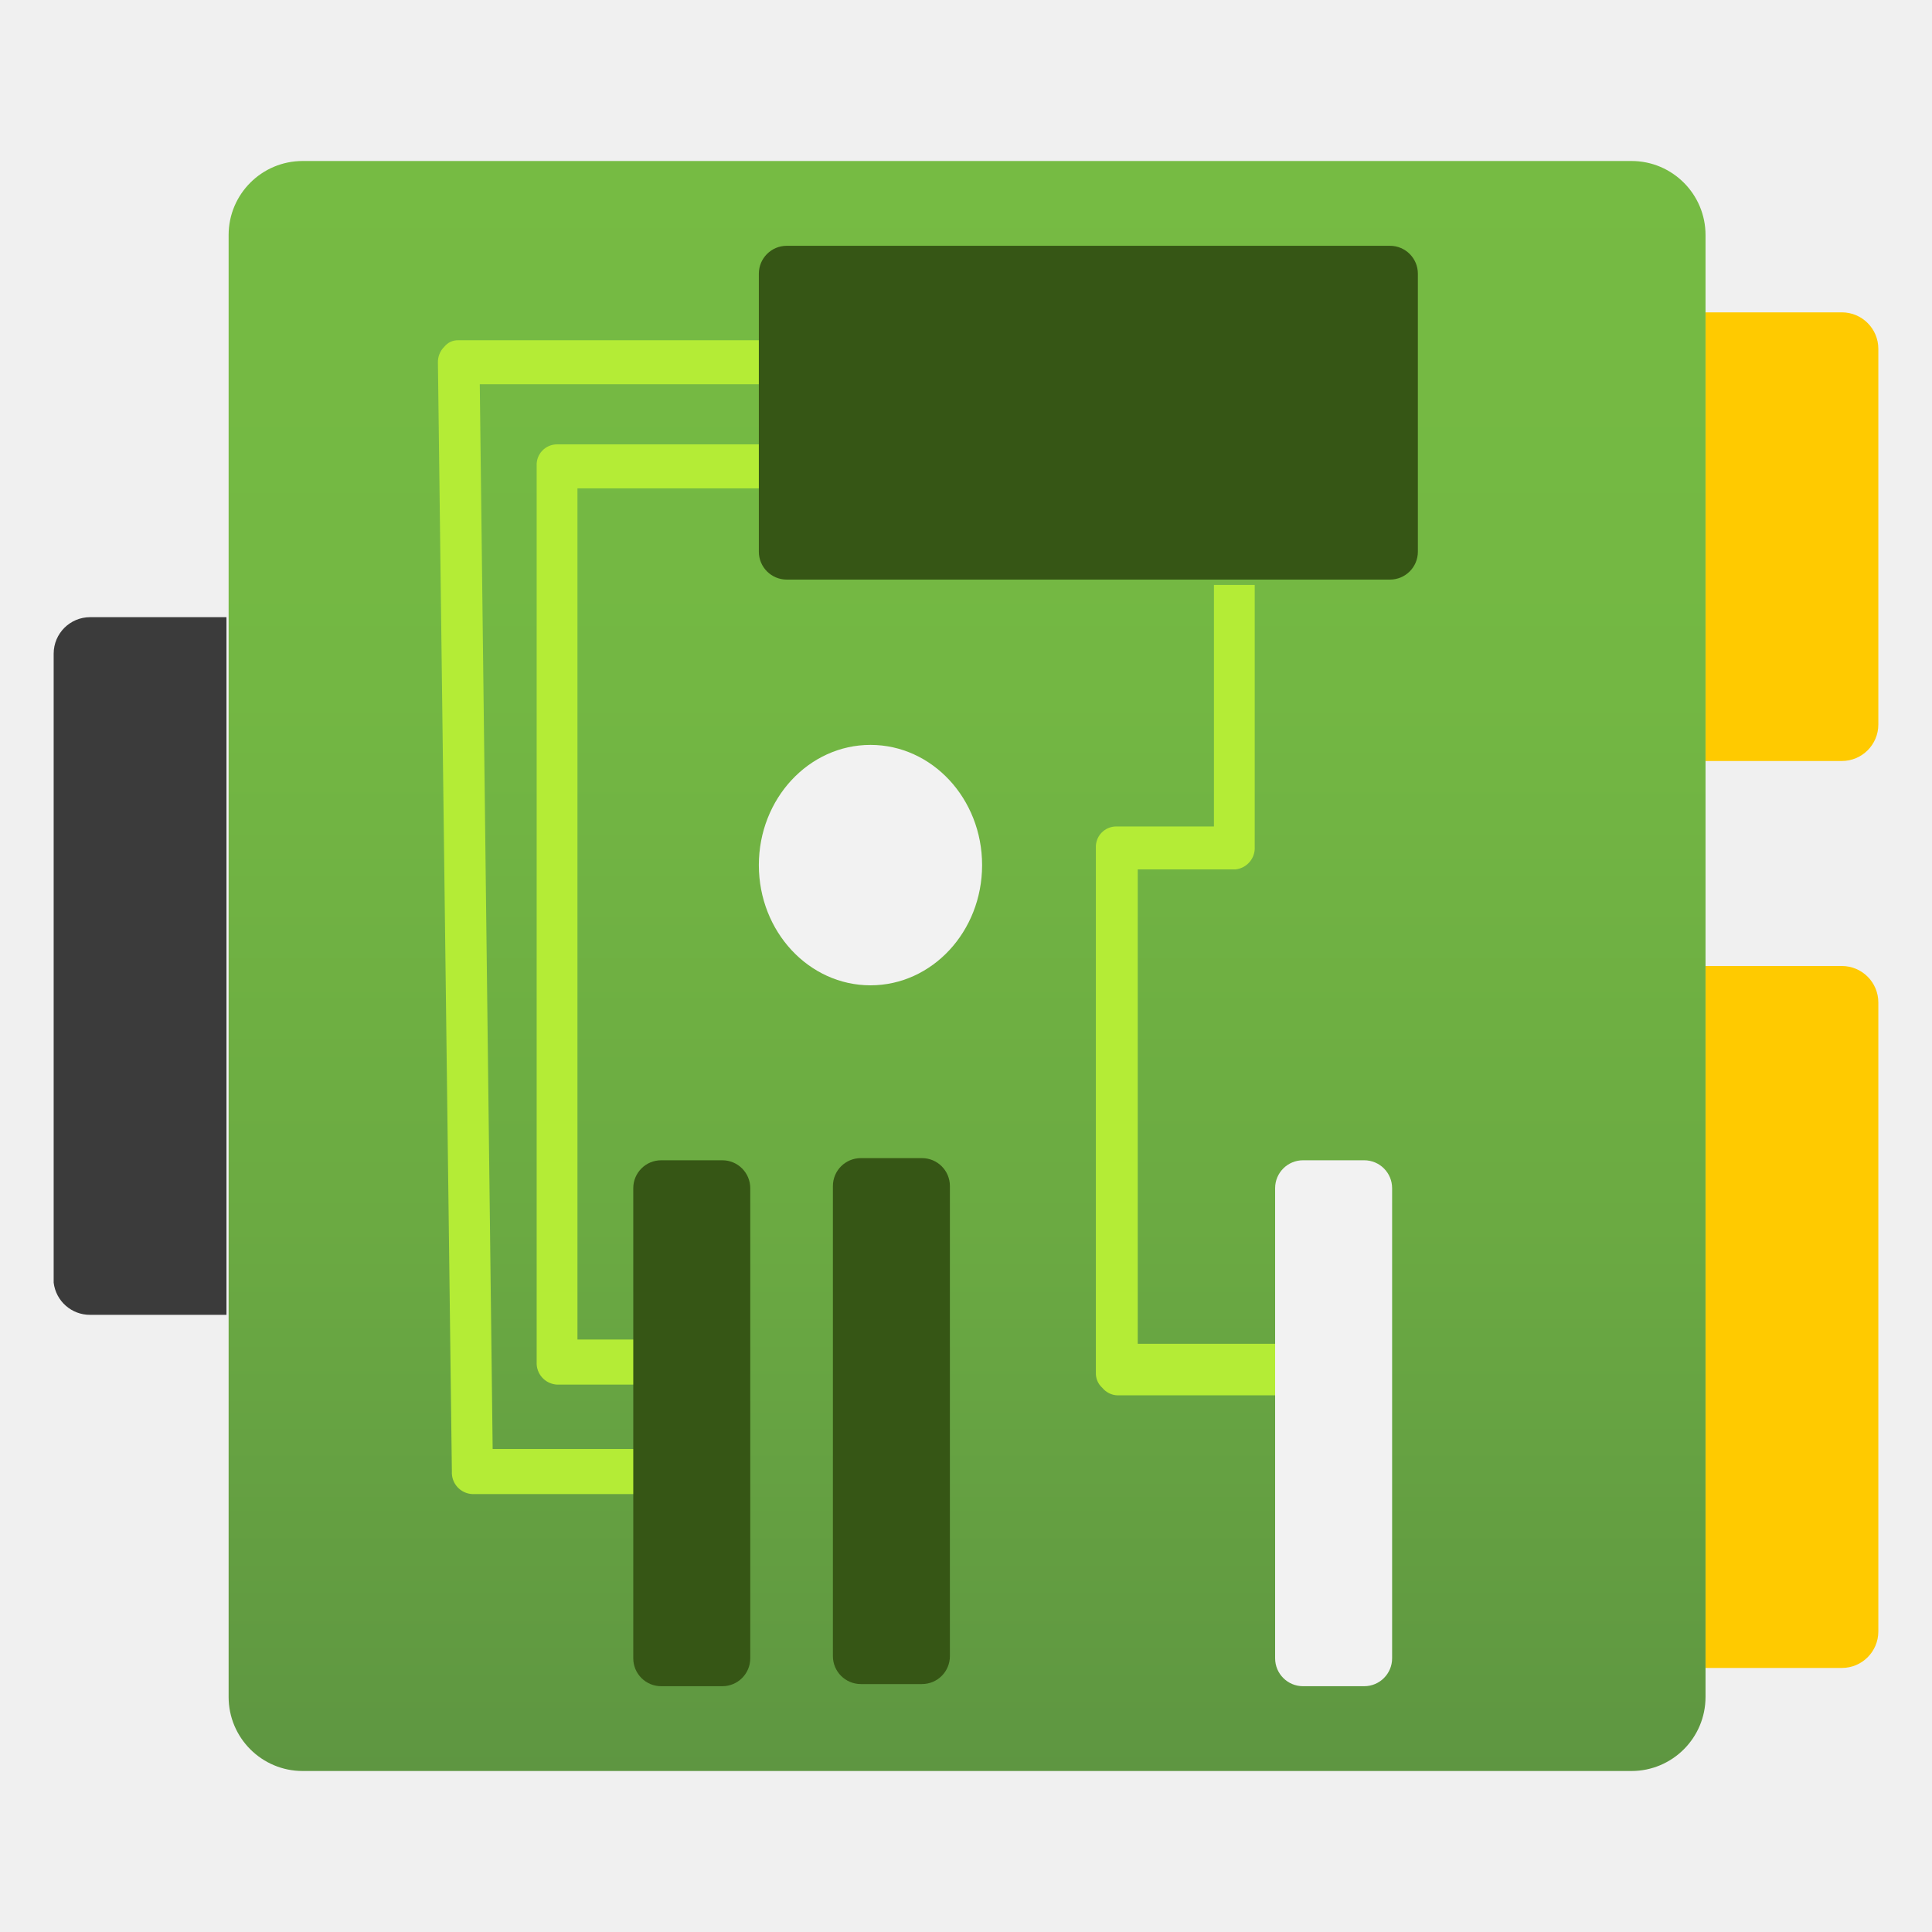
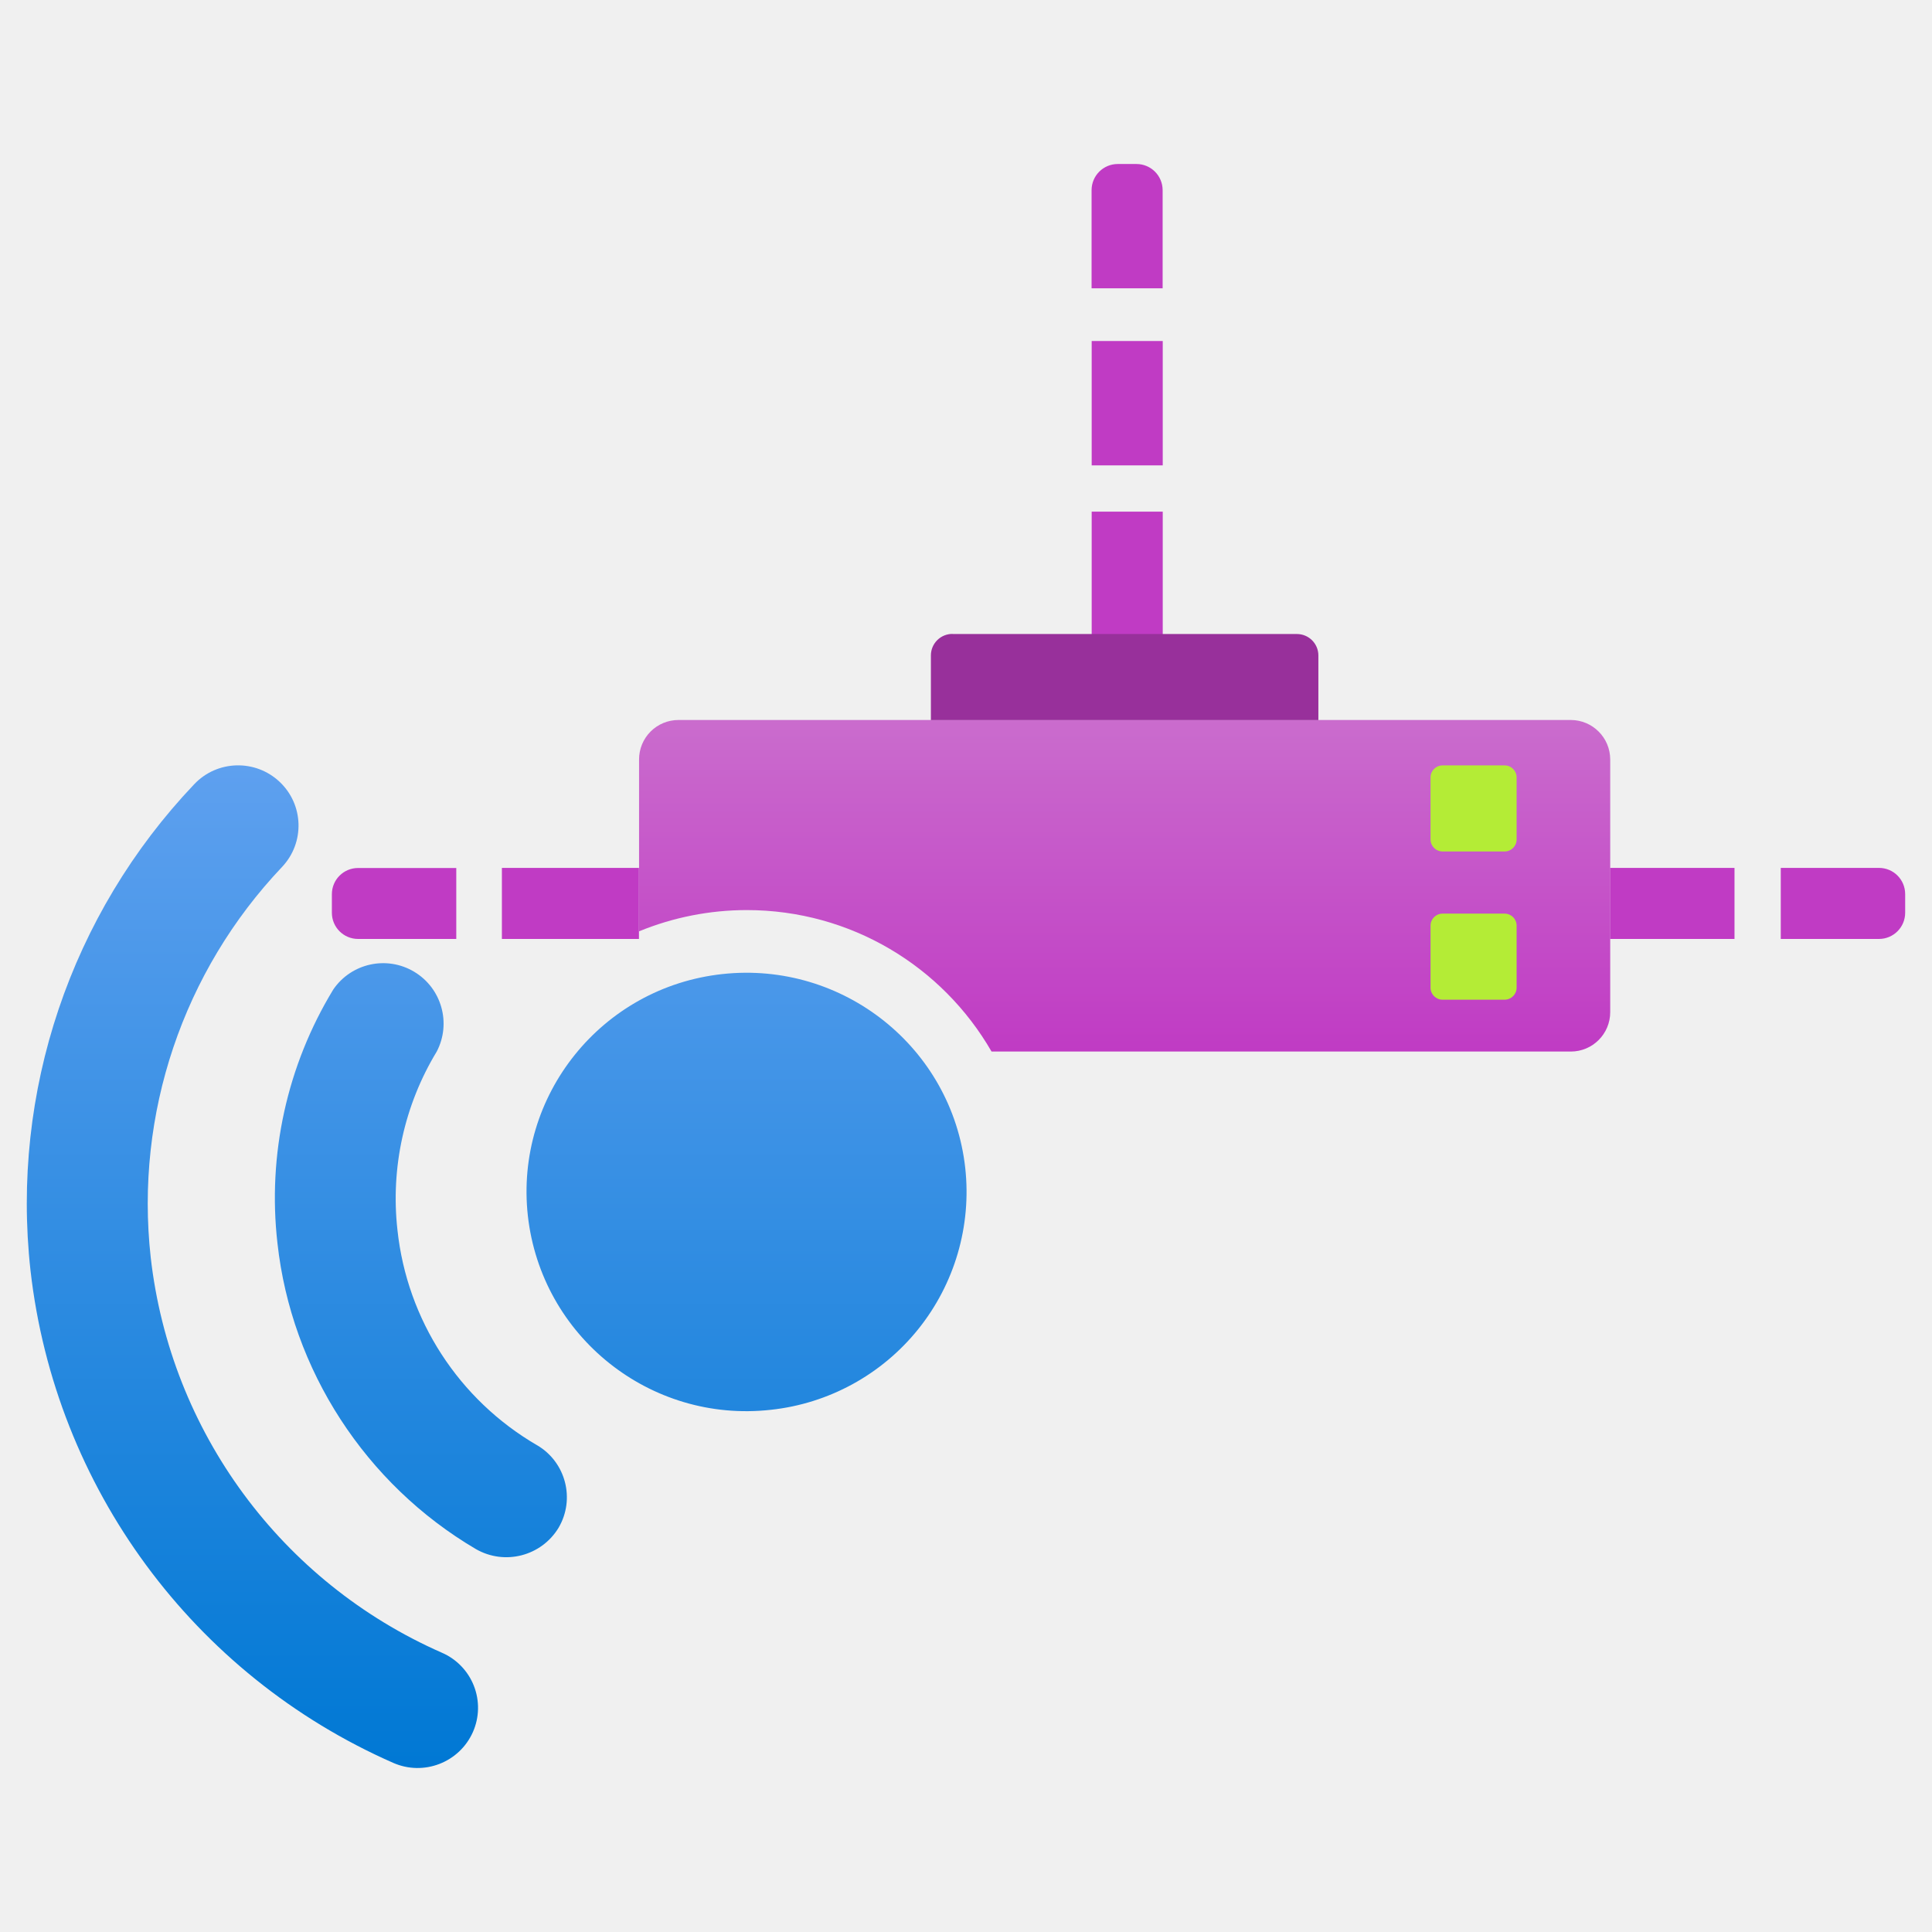
<svg xmlns="http://www.w3.org/2000/svg" viewBox="0 0 18 18" class="msportalfx-svg-placeholder" role="presentation" focusable="false">
  <g>
    <defs>
-       <linearGradient id="9fc246d1-6d3a-4675-ae93-dda0d83586ac" x1="9.01" x2="9.01" y1="16.5" y2="1.5" gradientUnits="userSpaceOnUse">
-         <stop offset="0" stop-color="#5e9641" />
-         <stop offset=".34" stop-color="#6baa42" />
-         <stop offset=".67" stop-color="#73b743" />
-         <stop offset="1" stop-color="#76bb43" />
+       <linearGradient id="76c9c329-6aa8-4106-bd12-3a7aa36bc9ef" x1="10.477" y1="6.708" x2="10.477" y2="9.797" gradientUnits="userSpaceOnUse">
+         <stop offset="0" stop-color="#ca6ccd" />
+         <stop offset=".999" stop-color="#c03bc4" />
+       </linearGradient>
+       <linearGradient id="5fac00dd-a43f-44e2-b178-37c0ea0b7220" x1="-559.372" y1="767.818" x2="-559.372" y2="777.159" gradientTransform="matrix(1 0 0 -1 564 784.29)" gradientUnits="userSpaceOnUse">
+         <stop offset="0" stop-color="#0078d4" />
+         <stop offset="1" stop-color="#5ea0ef" />
      </linearGradient>
    </defs>
-     <path fill="#ffca00" d="M15.89 2.91h1.27a.34.34 0 0 1 .34.34v3.5a.34.34 0 0 1-.34.34h-1.27V2.91zm0 6.09h1.27a.34.34 0 0 1 .34.34v5.86a.34.34 0 0 1-.34.34h-1.27V9z" />
-     <rect width="13.76" height="15" x="2.13" y="1.5" fill="url(#9fc246d1-6d3a-4675-ae93-dda0d83586ac)" rx=".69" />
-     <path fill="#b4ec36" d="M5.9 12.9h-.71a.2.2 0 0 1-.19-.21V4.34a.19.19 0 0 1 .19-.2h1.93a.19.19 0 0 1 .19.2.2.2 0 0 1-.19.21H5.38v7.93h.52a.2.2 0 0 1 .19.21.21.21 0 0 1-.19.21z" />
-     <path fill="#b4ec36" d="M6 13.92H4.4a.2.2 0 0 1-.19-.21L4.08 3.38a.2.2 0 0 1 .06-.15.16.16 0 0 1 .13-.06h2.85v.41H4.47l.12 9.92H6zm6-.92h-1.59a.19.19 0 0 1-.14-.07.18.18 0 0 1-.06-.14V7.9a.19.19 0 0 1 .19-.2h.91V5.45h.38v2.44a.2.2 0 0 1-.18.21h-.91v4.42H12z" />
-     <rect width="6.14" height="3.11" x="7.07" y="2.29" fill="#365615" rx=".26" />
-     <rect width="4.9" height="1.09" x="5.86" y="12.69" fill="#365615" rx=".26" transform="rotate(90 8.305 13.235)" />
-     <rect width="4.9" height="1.09" x="3.99" y="12.71" fill="#365615" rx=".26" transform="rotate(90 6.44 13.26)" />
-     <rect width="4.9" height="1.09" x="9.98" y="12.71" fill="#f2f2f2" rx=".26" transform="rotate(90 12.425 13.255)" />
-     <ellipse cx="8.11" cy="8.06" fill="#f2f2f2" rx="1.04" ry="1.12" />
-     <path fill="#3b3b3b" d="M2.11 12.25H.84a.34.34 0 0 1-.34-.3V6.09a.34.34 0 0 1 .34-.34h1.27v6.5z" />
+     <path d="M14.634 6.708H6.321a.367.367 0 0 0-.367.368v1.601a2.646 2.646 0 0 1 1.003-.198c.97 0 1.824.525 2.281 1.318h5.397a.367.367 0 0 0 .367-.367V7.076a.368.368 0 0 0-.367-.368Z" fill="url(#76c9c329-6aa8-4106-bd12-3a7aa36bc9ef)" />
+     <g fill="#b4ec36">
+       <rect x="13.328" y="7.131" width=".802" height=".802" rx=".112" ry=".112" />
+       <rect x="13.328" y="8.512" width=".802" height=".802" rx=".112" ry=".112" />
+     </g>
+     <path d="M10.415 1.528h.173c.135 0 .244.109.244.244v.914h-.662v-.914c0-.135.109-.244.244-.244Zm-.244 1.649h.662v1.159h-.662V3.177Zm0 1.59h.662v1.159h-.662V4.767Z" fill="#c03bc4" />
+     <path d="M8.874 5.907h3.209a.2.2 0 0 1 .2.2v.602h-3.61v-.603a.2.2 0 0 1 .201-.2Z" fill="#98309b" />
+     <path d="M17.75 8.331v.173a.244.244 0 0 1-.244.244h-.915v-.662h.915c.135 0 .244.109.244.244Zm-1.59-.245v.662h-1.159v-.662h1.159Zm-10.207 0v.662H4.676v-.662h1.277Zm-1.702 0v.662h-.915a.244.244 0 0 1-.244-.244v-.173c0-.135.109-.244.244-.244h.915Z" fill="#c03bc4" />
+     <path d="M8.993 10.882c-.124-1.121-1.137-1.929-2.262-1.807s-1.937 1.131-1.813 2.253a2.049 2.049 0 0 0 2.262 1.807 2.042 2.042 0 0 0 1.813-2.253Zm-4.876 4.516a4.588 4.588 0 0 1-2.713-3.685 4.555 4.555 0 0 1 1.224-3.636c.213-.226.203-.58-.023-.793s-.583-.203-.796.023a5.668 5.668 0 0 0-1.525 4.528 5.715 5.715 0 0 0 3.379 4.589.564.564 0 0 0 .743-.287.559.559 0 0 0-.289-.739h-.001Zm.887-1.933a2.644 2.644 0 0 1-1.301-2.005 2.64 2.64 0 0 1 .366-1.663.563.563 0 0 0-.964-.578 3.733 3.733 0 0 0-.52 2.364c.13 1.18.82 2.244 1.848 2.849a.569.569 0 0 0 .771-.198.562.562 0 0 0-.198-.768Z" fill="url(#5fac00dd-a43f-44e2-b178-37c0ea0b7220)" />
  </g>
  <style>.msportalfx-svg-c01{fill:#fff}.msportalfx-svg-c02{fill:#e5e5e5}.msportalfx-svg-c03{fill:#a0a1a2}.msportalfx-svg-c04{fill:#7a7a7a}.msportalfx-svg-c05{fill:#3e3e3e}.msportalfx-svg-c06{fill:#1e1e1e}.msportalfx-svg-c07{fill:#0f0f0f}.msportalfx-svg-c08{fill:#ba141a}.msportalfx-svg-c09{fill:#dd5900}.msportalfx-svg-c10{fill:#ff8c00}.msportalfx-svg-c11{fill:#fcd116}.msportalfx-svg-c12{fill:#fee087}.msportalfx-svg-c13{fill:#b8d432}.msportalfx-svg-c14,.msportalfx-svg-c32{fill:#57a300}.msportalfx-svg-c15{fill:#59b4d9}.msportalfx-svg-c16{fill:#3999c6}.msportalfx-svg-c17{fill:#804998}.msportalfx-svg-c18{fill:#ec008c}.msportalfx-svg-c19{fill:#0072c6}.msportalfx-svg-c20{fill:#68217a}.msportalfx-svg-c21{fill:#00188f}.msportalfx-svg-c22{fill:#e81123}.fxs-mode-light .msportalfx-svg-c22{fill:#a4262c}.msportalfx-svg-c23{fill:#cae3f3}.msportalfx-svg-c24{fill:#59aed3}.msportalfx-svg-c25{fill:#4c3b12}.msportalfx-svg-c26{fill:#be9555}.msportalfx-svg-c27{fill:#4f4d52}.msportalfx-svg-c28{fill:#ef6f59}.msportalfx-svg-c29{fill:#f7cb64}.msportalfx-svg-c30{fill:#fdd8db}.msportalfx-svg-c31{fill:#f6ffec}.msportalfx-svg-c33{fill:#8a2da5}.msportalfx-svg-c34{fill:#e00b1c}.msportalfx-svg-c35{fill:#015cda}.msportalfx-svg-c36{fill:#5db300}.msportalfx-svg-c97{fill:#ffb900}.msportalfx-svg-c98{fill:#00a4ef}.msportalfx-svg-c99{fill:#f25022}.msportalfx-inverted-theme .msportalfx-svg-c05,.fxs-theme-dark .msportalfx-svg-c05{fill:#777}.msportalfx-inverted-theme .msportalfx-svg-c07,.fxs-theme-dark .msportalfx-svg-c07{fill:#f2f2f2}.msportalfx-svg-palette-white{fill:#fff}.msportalfx-svg-palette-blue{fill:#015cda}.msportalfx-svg-palette-black{fill:#1e1e1e}.msportalfx-svg-palette-green{fill:#57a300}.msportalfx-svg-palette-gray{fill:#a0a1a2}.msportalfx-svg-palette-inherit{fill:inherit}.msportalfx-svg-badge{position:absolute;left:0;bottom:0;min-height:10px;min-width:10px}.fxc-menu-icon&gt;.msportalfx-svg-badge{left:-2px;bottom:-2px;min-height:8px;min-width:8px}.msportalfx-svg-disabled{filter:grayscale(100%)}.msportalfx-svg-loading-square{animation:ProgressFlagAnimation 1.45s infinite ease-in-out;transform-origin:50%}.msportalfx-svg-loading-square:nth-child(1){animation-delay:0s}.msportalfx-svg-loading-square:nth-child(2){animation-delay:.2s}.msportalfx-svg-loading-square:nth-child(3){animation-delay:.4s}@keyframes ProgressFlagAnimation{0%{transform:scale(1);opacity:.3}36.1%{transform:scale(1.06);opacity:1}50%{transform:scale(1.06);opacity:1}86.1%{transform:scale(1);opacity:.3}}.msportalfx-svg-flip-horizontal&gt;svg,svg.msportalfx-svg-flip-horizontal{transform:scaleX(-1)}.msportalfx-svg-fabric-rotate360{animation:ImageRotation 1.3s cubic-bezier(.53,.21,.29,.67) infinite}@keyframes ImageRotation{0%{transform:rotate(-45deg)}100%{transform:rotate(315deg)}}.fxs-svg-number .msportalfx-font-bold{font-size:10px;fill:#0065ad}.fxs-svg-number .fxs-svg-circle{stroke-width:0%;fill:#0078d4}.fxs-svg-number .fxs-svg-text{fill:#fff;font-size:10px}.fxs-svg-number.msportalfx-svg-disabled{filter:grayscale(0%)}.fxs-svg-number.msportalfx-svg-disabled .fxs-svg-circle{fill:#fff;stroke-width:1px;stroke:#949494}.fxs-svg-number.msportalfx-svg-disabled .fxs-svg-text{fill:#949494}.fxs-theme-dark .fxs-svg-number .fxs-svg-text{fill:#0f0f0f}.fxs-theme-dark .fxs-svg-number .fxs-svg-circle{stroke-width:0%;fill:#0078d4}.fxs-theme-dark .fxs-svg-number.msportalfx-svg-disabled .fxs-svg-circle{fill:#0f0f0f;stroke-width:1px;stroke:#949494}.fxs-theme-dark .fxs-svg-number.msportalfx-svg-disabled .fxs-svg-text{fill:#949494}</style>
</svg>
